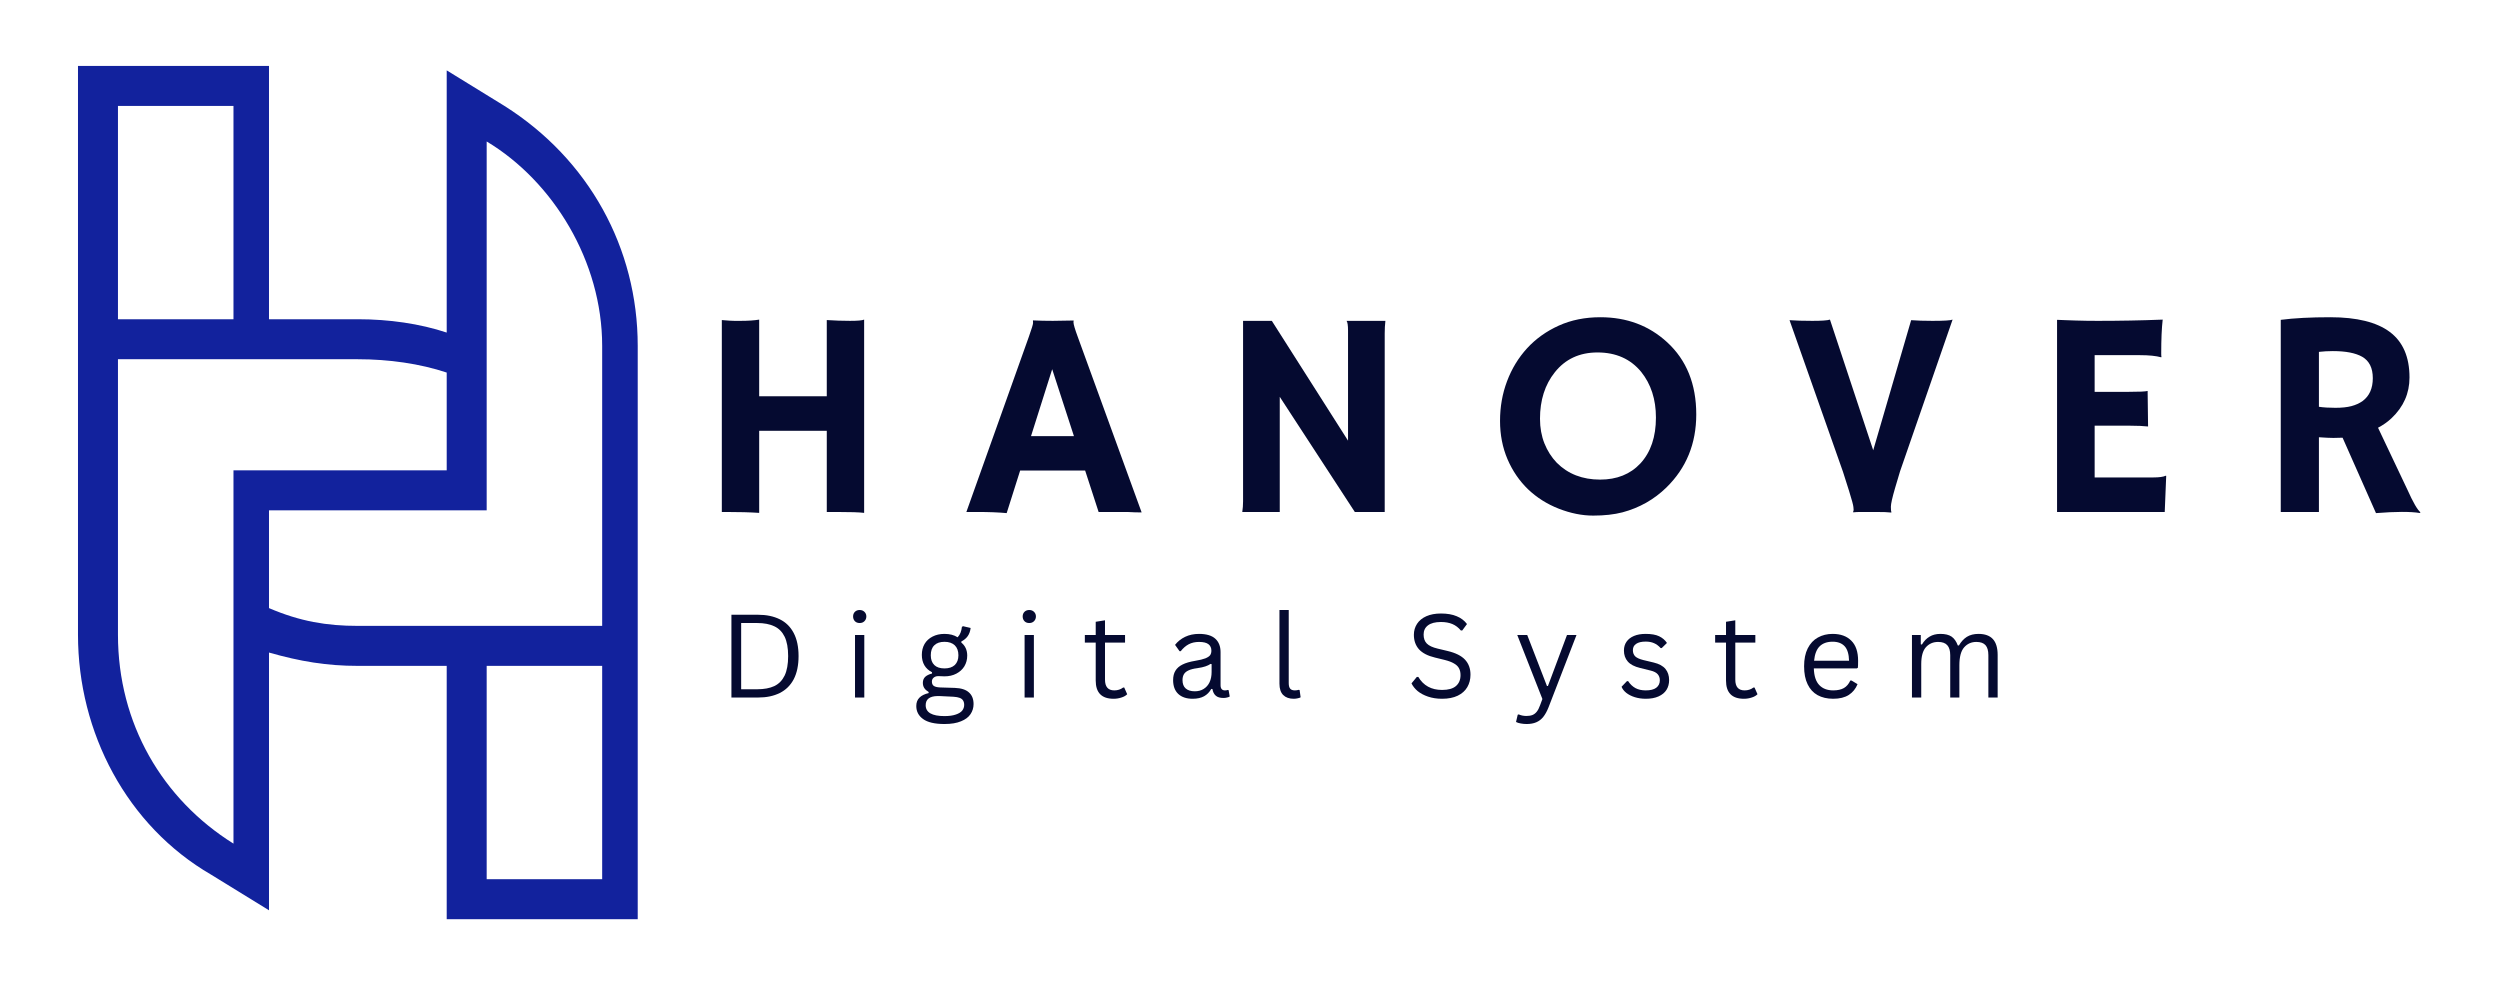
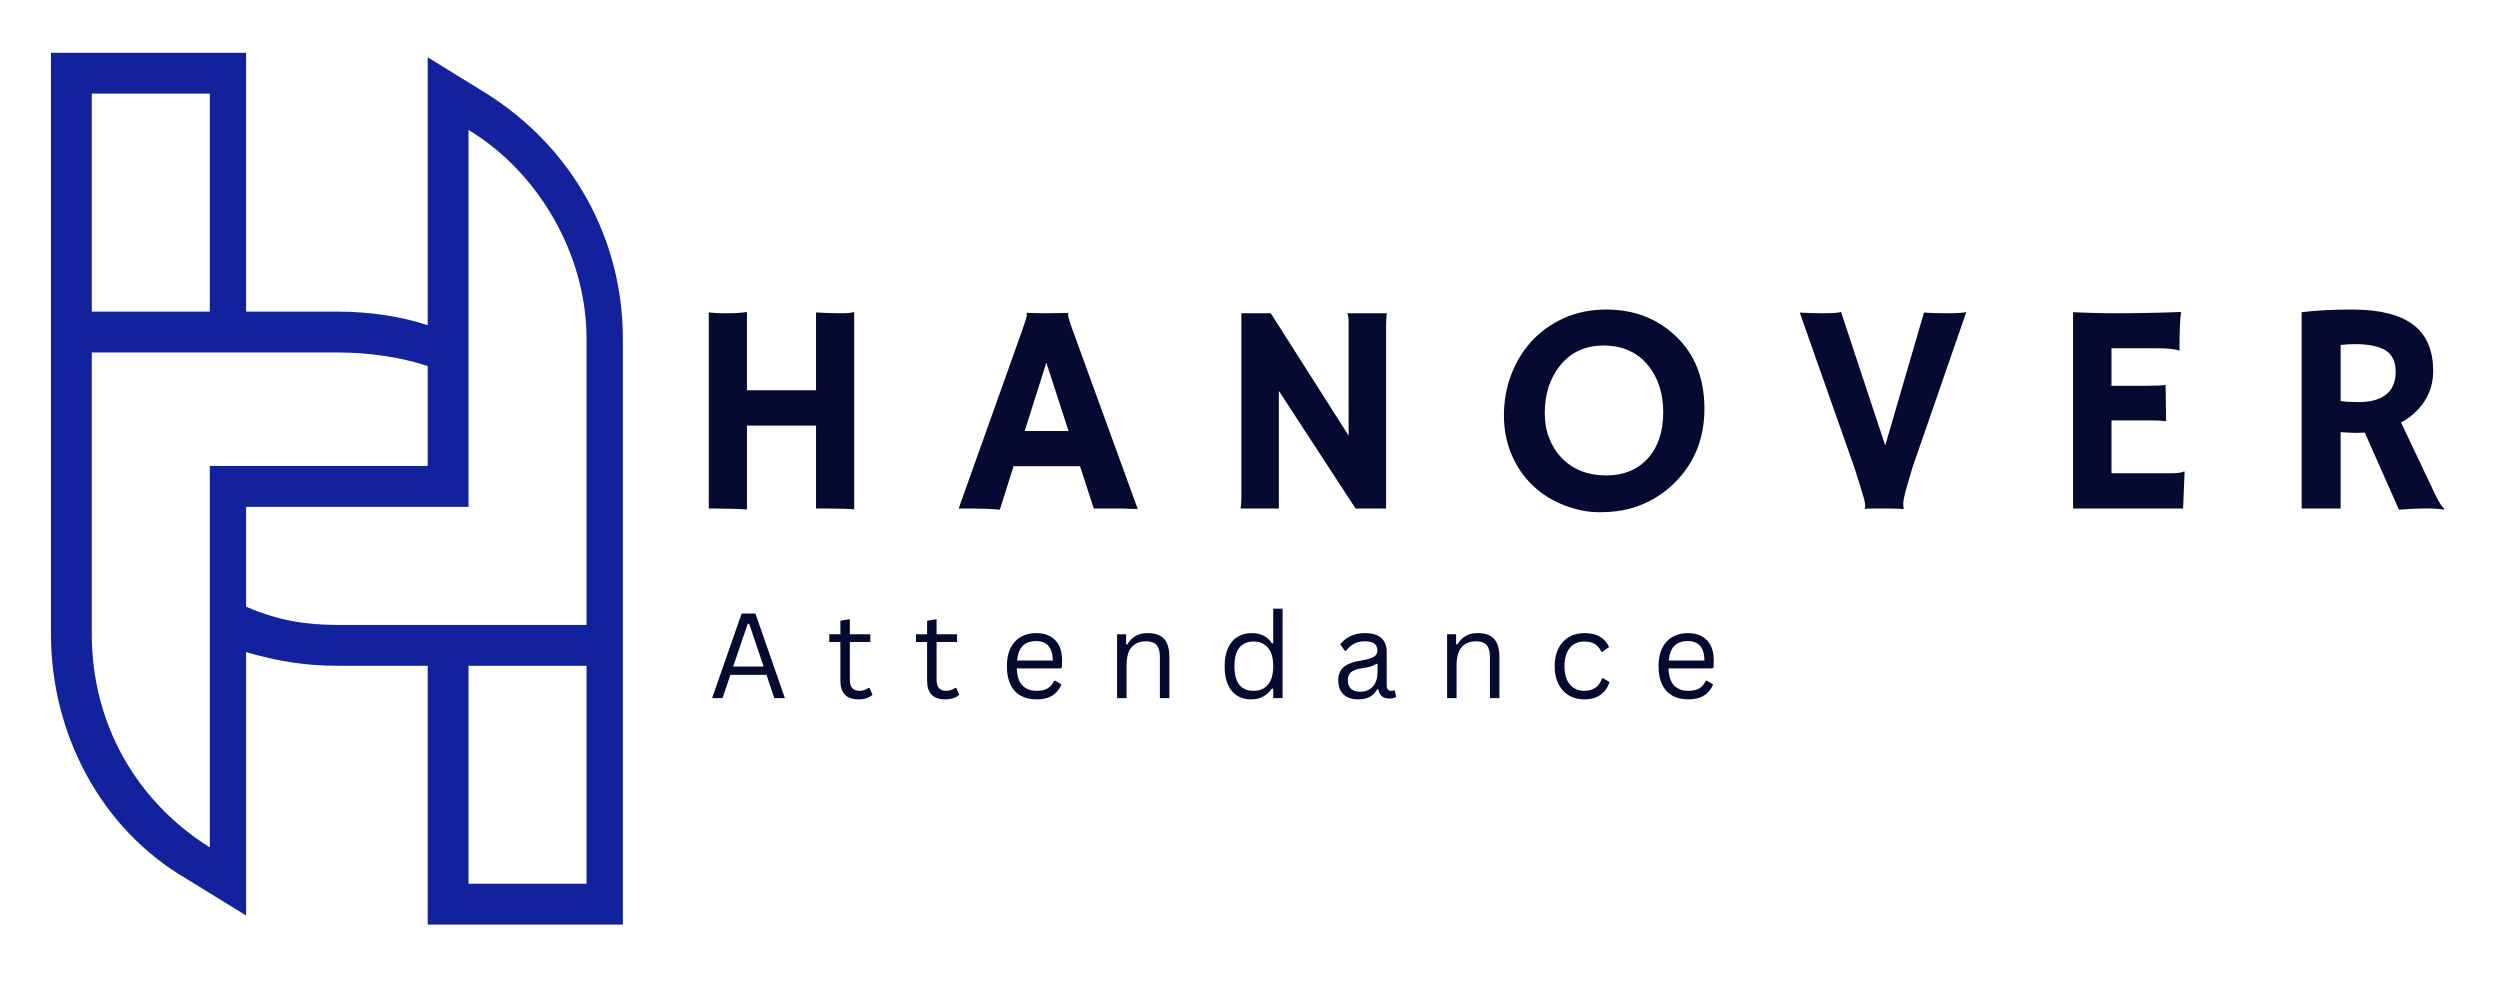
- <svg xmlns="http://www.w3.org/2000/svg" width="460" zoomAndPan="magnify" viewBox="0 0 345 135.478" height="180.638" preserveAspectRatio="xMidYMid meet" version="1.0" id="svg179">
+ <svg xmlns="http://www.w3.org/2000/svg" width="450.205" zoomAndPan="magnify" viewBox="0 0 337.654 132.478" height="176.638" preserveAspectRatio="xMidYMid meet" version="1.0" id="svg149">
  <defs id="defs7">
    <g id="g2" />
-     <clipPath id="64ad68d32f">
+     <clipPath id="75e2bf8416">
      <path d="m 17.617,104.387 h 77.25 v 117.75 h -77.25 z m 0,0" clip-rule="nonzero" id="path4" />
    </clipPath>
  </defs>
-   <g fill="#050a30" fill-opacity="1" id="g129">
-     <g transform="translate(191.792,191.5476)" id="g127">
-       <g id="g125" />
-     </g>
-   </g>
-   <g id="g1182" transform="translate(-6.858428,-95.28965)">
-     <g clip-path="url(#64ad68d32f)" id="g11">
+   <g id="g1038" transform="translate(-10.73973,-97.2602)">
+     <g clip-path="url(#75e2bf8416)" id="g11">
      <path fill="#12229d" d="m 74.02,165.715 v -33.73 11.039 -28.211 c 9.195,5.52 15.938,16.559 15.938,28.211 v 38.637 H 56.242 c -4.293,0 -7.969,-0.613 -12.262,-2.453 v -13.492 z m -30.039,19.625 v 35.57 l -7.969,-4.906 c -11.648,-6.746 -18.391,-19.625 -18.391,-33.117 v -78.5 h 26.359 v 34.957 h 12.262 c 4.289,0 8.582,0.613 12.262,1.84 V 105 l 7.969,4.906 c 11.648,7.359 18.391,19.625 18.391,33.117 v 79.113 H 68.504 V 187.18 H 56.242 c -4.293,0 -7.969,-0.613 -12.262,-1.84 z m -20.844,-45.996 h 15.941 v -29.438 H 23.137 Z m 45.367,7.359 c -3.68,-1.227 -7.973,-1.84 -12.262,-1.84 H 23.137 v 38.023 c 0,12.266 6.133,22.691 15.941,28.824 v -28.824 11.652 -34.344 c 9.809,0 19.617,0 29.426,0 z m 5.516,40.477 v 29.438 h 15.938 v -29.438 z m 0,0" fill-opacity="1" fill-rule="evenodd" id="path9" />
    </g>
    <g fill="#050a30" fill-opacity="1" id="g19">
      <g transform="translate(102.8604,165.9424)" id="g17">
        <g id="g15">
          <path d="M 8.766,0.125 C 7.492,0.039 5.988,0 4.25,0 H 3.609 v -26.484 c 0.82,0.074 1.406,0.109 1.75,0.109 h 0.812 c 1.039,0 1.906,-0.055 2.594,-0.172 v 10.578 h 9.328 v -10.516 c 1.094,0.074 2.16,0.109 3.203,0.109 1.039,0 1.691,-0.055 1.953,-0.172 V 0.125 C 22.613,0.039 21.359,0 19.484,0 H 18.094 V -11.203 H 8.766 Z m 0,0" id="path13" />
        </g>
      </g>
    </g>
    <g fill="#050a30" fill-opacity="1" id="g27">
      <g transform="translate(140.4358,165.9424)" id="g25">
        <g id="g23">
          <path d="M 5.344,0.156 C 4.195,0.051 2.863,0 1.344,0 h -1.562 l 8.625,-24.188 c 0.383,-1.082 0.578,-1.711 0.578,-1.891 0,-0.176 -0.008,-0.285 -0.016,-0.328 l 0.016,-0.031 c 0.863,0.043 1.773,0.062 2.734,0.062 0.789,0 1.742,-0.016 2.859,-0.047 l 0.016,0.047 c -0.023,0.055 -0.031,0.121 -0.031,0.203 0,0.262 0.195,0.934 0.594,2.016 L 23.969,0.062 C 23.695,0.051 23.383,0.047 23.031,0.047 23.031,0.047 22.688,0.031 22,0 21.664,0 21.367,0 21.109,0 H 18.031 l -1.859,-5.719 h -8.969 z m 9.281,-10.625 -3,-9.234 -2.922,9.234 z m 0,0" id="path21" />
        </g>
      </g>
    </g>
    <g fill="#050a30" fill-opacity="1" id="g35">
      <g transform="translate(174.6988,165.9424)" id="g33">
        <g id="g31">
          <path d="M 3.594,0 C 3.664,-0.445 3.703,-0.938 3.703,-1.469 V -26.375 h 3.969 L 18.188,-9.844 v -15.188 c 0,-0.727 -0.07,-1.176 -0.203,-1.344 h 5.359 c -0.062,0.523 -0.094,1.102 -0.094,1.734 V 0 H 19.125 L 8.766,-15.891 V 0 Z m 0,0" id="path29" />
        </g>
      </g>
    </g>
    <g fill="#050a30" fill-opacity="1" id="g43">
      <g transform="translate(212.1751,165.9424)" id="g41">
        <g id="g39">
          <path d="M 5.562,-3.125 C 4.363,-4.281 3.414,-5.664 2.719,-7.281 2.031,-8.895 1.688,-10.66 1.688,-12.578 c 0,-1.926 0.32,-3.75 0.969,-5.469 0.645,-1.719 1.566,-3.234 2.766,-4.547 1.207,-1.312 2.664,-2.352 4.375,-3.125 1.707,-0.77 3.617,-1.156 5.734,-1.156 3.645,0 6.719,1.152 9.219,3.453 2.676,2.461 4.016,5.777 4.016,9.953 0,4.043 -1.375,7.406 -4.125,10.094 -1.699,1.656 -3.715,2.797 -6.047,3.422 C 17.438,0.348 16.086,0.5 14.547,0.5 c -1.543,0 -3.125,-0.32 -4.75,-0.953 C 8.18,-1.086 6.77,-1.977 5.562,-3.125 Z m 1.641,-9.734 c 0,1.23 0.203,2.359 0.609,3.391 0.414,1.031 0.984,1.922 1.703,2.672 1.551,1.555 3.547,2.328 5.984,2.328 2.312,0 4.164,-0.742 5.562,-2.234 1.426,-1.551 2.141,-3.66 2.141,-6.328 0,-2.508 -0.68,-4.609 -2.031,-6.297 -1.469,-1.789 -3.48,-2.688 -6.031,-2.688 -2.48,0 -4.445,0.914 -5.891,2.734 -1.367,1.711 -2.047,3.852 -2.047,6.422 z m 0,0" id="path37" />
        </g>
      </g>
    </g>
    <g fill="#050a30" fill-opacity="1" id="g51">
      <g transform="translate(253.1422,165.9424)" id="g49">
        <g id="g47">
          <path d="M 14.703,0.078 C 14.273,0.023 13.578,0 12.609,0 H 10.438 C 10.07,0 9.75,0.016 9.469,0.047 L 9.438,0 c 0.051,-0.094 0.078,-0.195 0.078,-0.312 0,-0.125 -0.012,-0.25 -0.031,-0.375 -0.012,-0.133 -0.062,-0.375 -0.156,-0.719 C 9.234,-1.75 9.086,-2.242 8.891,-2.891 l -0.844,-2.656 -7.375,-20.922 c 0.82,0.062 1.867,0.094 3.141,0.094 1.27,0 2.082,-0.055 2.438,-0.172 l 5.969,18.031 5.234,-17.953 c 0.789,0.062 1.77,0.094 2.938,0.094 1.582,0 2.508,-0.055 2.781,-0.172 l -7.25,20.938 c 0,0 -0.23,0.773 -0.688,2.312 -0.387,1.324 -0.578,2.184 -0.578,2.578 0,0.387 0.023,0.633 0.078,0.734 z m 0,0" id="path45" />
        </g>
      </g>
    </g>
    <g fill="#050a30" fill-opacity="1" id="g59">
      <g transform="translate(287.3259,165.9424)" id="g57">
        <g id="g55">
          <path d="M 16.688,-4.766 C 17.5,-4.766 18.066,-4.844 18.391,-5 L 18.469,-4.984 18.266,0 H 3.406 v -26.516 c 0.363,0.023 0.766,0.039 1.203,0.047 l 1.375,0.047 C 6.91,-26.391 7.914,-26.375 9,-26.375 c 3.031,0 6.023,-0.055 8.984,-0.172 -0.137,1.168 -0.203,2.727 -0.203,4.672 0,0.211 0.008,0.367 0.031,0.469 l -0.031,0.062 c -0.699,-0.195 -1.68,-0.297 -2.938,-0.297 h -6.25 v 5.062 h 4.703 c 1.445,0 2.316,-0.039 2.609,-0.125 l 0.062,4.906 c -0.637,-0.07 -1.453,-0.109 -2.453,-0.109 H 8.594 v 7.141 z m 0,0" id="path53" />
        </g>
      </g>
    </g>
    <g fill="#050a30" fill-opacity="1" id="g67">
      <g transform="translate(318.1972,165.9424)" id="g65">
        <g id="g63">
          <path d="m 11.938,-10.25 c -0.398,0.023 -0.82,0.031 -1.266,0.031 -0.449,0 -1.117,-0.031 -2,-0.094 V 0 H 3.406 v -26.516 c 1.852,-0.238 4.129,-0.359 6.828,-0.359 3.676,0 6.414,0.68 8.219,2.031 1.812,1.355 2.719,3.449 2.719,6.281 0,2.188 -0.828,4.062 -2.484,5.625 -0.543,0.512 -1.164,0.949 -1.859,1.312 L 20.875,-3.094 c 0.789,1.762 1.395,2.809 1.812,3.141 l -0.094,0.094 C 21.312,-0.066 19.297,-0.062 16.547,0.156 Z m -1.328,-11.953 c -0.68,0 -1.324,0.039 -1.938,0.109 v 7.578 c 0.645,0.094 1.406,0.141 2.281,0.141 0.875,0 1.609,-0.078 2.203,-0.234 C 13.75,-14.766 14.266,-15 14.703,-15.312 c 0.938,-0.695 1.406,-1.75 1.406,-3.156 0,-1.406 -0.492,-2.391 -1.469,-2.953 -0.918,-0.52 -2.262,-0.781 -4.031,-0.781 z m 0,0" id="path61" />
        </g>
      </g>
    </g>
    <g fill="#050a30" fill-opacity="1" id="g75">
-       <g transform="translate(106.0605,191.5476)" id="g73">
+       <g transform="translate(106.4681,191.5476)" id="g73">
        <g id="g71">
-           <path d="m 5.422,-11.422 c 1.156,0 2.148,0.211 2.984,0.625 0.832,0.406 1.473,1.039 1.922,1.891 C 10.773,-8.062 11,-7 11,-5.719 11,-4.438 10.773,-3.367 10.328,-2.516 9.879,-1.672 9.238,-1.039 8.406,-0.625 7.57,-0.207 6.578,0 5.422,0 h -3.688 v -11.422 z m -0.125,10.281 c 0.945,0 1.734,-0.145 2.359,-0.438 0.625,-0.301 1.098,-0.785 1.422,-1.453 C 9.398,-3.707 9.562,-4.602 9.562,-5.719 9.562,-6.832 9.398,-7.723 9.078,-8.391 8.754,-9.055 8.281,-9.535 7.656,-9.828 7.031,-10.129 6.242,-10.281 5.297,-10.281 h -2.219 v 9.141 z m 0,0" id="path69" />
+           <path d="M 10.281,0 H 8.844 L 7.797,-3.141 h -4.875 L 1.859,0 H 0.453 L 4.438,-11.422 h 1.859 z m -5.016,-10.047 -1.969,5.781 H 7.406 l -1.953,-5.781 z m 0,0" id="path69" />
        </g>
      </g>
    </g>
    <g fill="#050a30" fill-opacity="1" id="g83">
-       <g transform="translate(123.3502,191.5476)" id="g81">
+       <g transform="translate(122.3518,191.5476)" id="g81">
        <g id="g79">
-           <path d="m 2.141,-10.281 c -0.273,0 -0.492,-0.082 -0.656,-0.25 -0.168,-0.176 -0.25,-0.395 -0.25,-0.656 0,-0.258 0.082,-0.473 0.25,-0.641 0.164,-0.164 0.383,-0.25 0.656,-0.25 0.27,0 0.488,0.086 0.656,0.25 0.176,0.168 0.266,0.383 0.266,0.641 0,0.262 -0.09,0.48 -0.266,0.656 -0.168,0.168 -0.387,0.25 -0.656,0.25 z M 1.5,0 V -8.625 H 2.781 V 0 Z m 0,0" id="path77" />
+           <path d="m 5.828,-1.375 0.406,0.922 C 6.035,-0.254 5.77,-0.102 5.438,0 5.102,0.113 4.742,0.172 4.359,0.172 c -1.648,0 -2.469,-0.836 -2.469,-2.516 v -5.234 h -1.5 V -8.625 h 1.5 v -1.828 l 1.281,-0.203 V -8.625 H 5.938 v 1.047 H 3.172 v 5.109 c 0,0.992 0.426,1.484 1.281,1.484 0.469,0 0.875,-0.129 1.219,-0.391 z m 0,0" id="path77" />
        </g>
      </g>
    </g>
    <g fill="#050a30" fill-opacity="1" id="g91">
-       <g transform="translate(132.7746,191.5476)" id="g89">
+       <g transform="translate(134.0647,191.5476)" id="g89">
        <g id="g87">
-           <path d="m 4.438,3.656 c -1.355,0 -2.344,-0.23 -2.969,-0.688 -0.625,-0.449 -0.938,-1.047 -0.938,-1.797 0,-0.48 0.145,-0.867 0.438,-1.156 0.289,-0.289 0.711,-0.5 1.266,-0.625 v -0.156 C 1.973,-0.922 1.773,-1.098 1.641,-1.297 1.504,-1.504 1.438,-1.75 1.438,-2.031 c 0,-0.332 0.102,-0.602 0.312,-0.812 0.219,-0.207 0.535,-0.363 0.953,-0.469 v -0.172 c -0.938,-0.488 -1.406,-1.289 -1.406,-2.406 0,-0.562 0.125,-1.062 0.375,-1.5 0.258,-0.438 0.625,-0.773 1.094,-1.016 0.477,-0.25 1.031,-0.375 1.656,-0.375 0.727,0 1.332,0.156 1.812,0.469 0.188,-0.195 0.32,-0.41 0.406,-0.641 0.094,-0.238 0.156,-0.504 0.188,-0.797 l 0.156,-0.094 1.047,0.25 c -0.055,0.438 -0.184,0.809 -0.391,1.109 -0.211,0.305 -0.508,0.555 -0.891,0.75 v 0.156 c 0.27,0.219 0.473,0.48 0.609,0.781 0.133,0.293 0.203,0.633 0.203,1.016 0,0.543 -0.133,1.031 -0.391,1.469 -0.262,0.43 -0.633,0.766 -1.109,1.016 -0.469,0.25 -1.016,0.375 -1.641,0.375 -0.074,0 -0.203,-0.004 -0.391,-0.016 -0.211,-0.008 -0.359,-0.016 -0.453,-0.016 -0.273,0 -0.492,0.074 -0.656,0.219 -0.156,0.137 -0.234,0.312 -0.234,0.531 0,0.273 0.082,0.469 0.25,0.594 0.176,0.125 0.469,0.199 0.875,0.219 l 2.031,0.062 c 0.883,0.031 1.535,0.242 1.953,0.625 0.426,0.375 0.641,0.91 0.641,1.609 0,0.508 -0.141,0.973 -0.422,1.391 -0.273,0.414 -0.711,0.742 -1.312,0.984 -0.594,0.25 -1.352,0.375 -2.266,0.375 z M 4.422,-4.016 c 0.613,0 1.086,-0.156 1.422,-0.469 0.332,-0.32 0.5,-0.77 0.5,-1.344 0,-0.594 -0.168,-1.051 -0.5,-1.375 C 5.508,-7.523 5.035,-7.688 4.422,-7.688 c -0.617,0 -1.086,0.164 -1.406,0.484 -0.324,0.312 -0.484,0.773 -0.484,1.375 0,0.574 0.16,1.023 0.484,1.344 0.32,0.312 0.789,0.469 1.406,0.469 z M 4.438,2.562 C 5.07,2.562 5.594,2.488 6,2.344 6.406,2.207 6.695,2.023 6.875,1.797 7.051,1.566 7.141,1.305 7.141,1.016 7.141,0.766 7.086,0.562 6.984,0.406 6.891,0.25 6.734,0.129 6.516,0.047 6.305,-0.035 6.02,-0.086 5.656,-0.109 l -1.938,-0.094 H 3.453 c -1.086,0.023 -1.625,0.441 -1.625,1.266 0,1 0.867,1.5 2.609,1.5 z m 0,0" id="path85" />
+           <path d="m 5.828,-1.375 0.406,0.922 C 6.035,-0.254 5.77,-0.102 5.438,0 5.102,0.113 4.742,0.172 4.359,0.172 c -1.648,0 -2.469,-0.836 -2.469,-2.516 v -5.234 h -1.5 V -8.625 h 1.5 v -1.828 l 1.281,-0.203 V -8.625 H 5.938 v 1.047 H 3.172 v 5.109 c 0,0.992 0.426,1.484 1.281,1.484 0.469,0 0.875,-0.129 1.219,-0.391 z m 0,0" id="path85" />
        </g>
      </g>
    </g>
    <g fill="#050a30" fill-opacity="1" id="g99">
-       <g transform="translate(146.7525,191.5476)" id="g97">
+       <g transform="translate(145.7776,191.5476)" id="g97">
        <g id="g95">
-           <path d="m 2.141,-10.281 c -0.273,0 -0.492,-0.082 -0.656,-0.25 -0.168,-0.176 -0.25,-0.395 -0.25,-0.656 0,-0.258 0.082,-0.473 0.25,-0.641 0.164,-0.164 0.383,-0.25 0.656,-0.25 0.27,0 0.488,0.086 0.656,0.25 0.176,0.168 0.266,0.383 0.266,0.641 0,0.262 -0.09,0.48 -0.266,0.656 -0.168,0.168 -0.387,0.25 -0.656,0.25 z M 1.5,0 V -8.625 H 2.781 V 0 Z m 0,0" id="path93" />
+           <path d="M 8.219,-4.016 H 2.297 c 0.031,1.043 0.281,1.809 0.75,2.297 0.469,0.492 1.109,0.734 1.922,0.734 0.613,0 1.109,-0.109 1.484,-0.328 0.375,-0.219 0.664,-0.562 0.875,-1.031 H 7.5 l 0.828,0.5 c -0.25,0.625 -0.652,1.121 -1.203,1.484 -0.555,0.355 -1.273,0.531 -2.156,0.531 -0.836,0 -1.555,-0.168 -2.156,-0.5 -0.594,-0.332 -1.055,-0.832 -1.375,-1.5 C 1.113,-2.492 0.953,-3.32 0.953,-4.312 c 0,-0.977 0.164,-1.801 0.5,-2.469 0.344,-0.676 0.812,-1.176 1.406,-1.5 0.594,-0.332 1.27,-0.5 2.031,-0.5 1.102,0 1.961,0.312 2.578,0.938 0.625,0.617 0.938,1.539 0.938,2.766 0,0.48 -0.012,0.805 -0.031,0.969 z m -1.062,-1.062 c -0.023,-0.914 -0.227,-1.582 -0.609,-2 -0.387,-0.414 -0.938,-0.625 -1.656,-0.625 -0.762,0 -1.355,0.211 -1.781,0.625 -0.43,0.418 -0.688,1.086 -0.781,2 z m 0,0" id="path93" />
        </g>
      </g>
    </g>
    <g fill="#050a30" fill-opacity="1" id="g107">
-       <g transform="translate(156.1769,191.5476)" id="g105">
+       <g transform="translate(160.1148,191.5476)" id="g105">
        <g id="g103">
-           <path d="m 5.828,-1.375 0.406,0.922 C 6.035,-0.254 5.77,-0.102 5.438,0 5.102,0.113 4.742,0.172 4.359,0.172 c -1.648,0 -2.469,-0.836 -2.469,-2.516 v -5.234 h -1.5 V -8.625 h 1.5 v -1.828 l 1.281,-0.203 V -8.625 H 5.938 v 1.047 H 3.172 v 5.109 c 0,0.992 0.426,1.484 1.281,1.484 0.469,0 0.875,-0.129 1.219,-0.391 z m 0,0" id="path101" />
+           <path d="m 1.5,0 v -8.625 h 1.219 v 1.359 l 0.156,0.031 c 0.289,-0.5 0.656,-0.879 1.094,-1.141 0.445,-0.27 0.992,-0.406 1.641,-0.406 1.031,0 1.781,0.266 2.25,0.797 0.469,0.523 0.703,1.336 0.703,2.438 V 0 H 7.281 v -5.516 c 0,-0.52 -0.07,-0.938 -0.203,-1.25 C 6.953,-7.086 6.75,-7.316 6.469,-7.453 6.188,-7.598 5.82,-7.672 5.375,-7.672 c -0.781,0 -1.414,0.258 -1.891,0.766 -0.469,0.512 -0.703,1.34 -0.703,2.484 V 0 Z m 0,0" id="path101" />
        </g>
      </g>
    </g>
    <g fill="#050a30" fill-opacity="1" id="g115">
-       <g transform="translate(167.8898,191.5476)" id="g113">
+       <g transform="translate(175.1863,191.5476)" id="g113">
        <g id="g111">
-           <path d="m 3.562,0.172 c -0.855,0 -1.523,-0.223 -2,-0.672 -0.469,-0.445 -0.703,-1.082 -0.703,-1.906 0,-0.508 0.102,-0.938 0.312,-1.281 0.207,-0.352 0.531,-0.641 0.969,-0.859 0.445,-0.227 1.031,-0.398 1.75,-0.516 0.625,-0.102 1.098,-0.219 1.422,-0.344 0.32,-0.133 0.539,-0.281 0.656,-0.438 0.113,-0.164 0.172,-0.375 0.172,-0.625 0,-0.383 -0.137,-0.68 -0.406,-0.891 C 5.461,-7.566 5.031,-7.672 4.438,-7.672 3.883,-7.672 3.406,-7.562 3,-7.344 2.602,-7.133 2.238,-6.816 1.906,-6.391 H 1.75 l -0.625,-0.875 C 1.488,-7.734 1.953,-8.102 2.516,-8.375 3.078,-8.645 3.719,-8.781 4.438,-8.781 c 1.02,0 1.77,0.227 2.25,0.672 0.477,0.438 0.719,1.055 0.719,1.844 v 4.562 c 0,0.48 0.203,0.719 0.609,0.719 0.133,0 0.266,-0.02 0.391,-0.062 l 0.109,0.031 0.156,0.875 C 8.578,-0.078 8.453,-0.031 8.297,0 8.141,0.039 7.984,0.062 7.828,0.062 7.348,0.062 6.988,-0.039 6.75,-0.25 6.508,-0.457 6.352,-0.766 6.281,-1.172 L 6.125,-1.188 c -0.25,0.449 -0.586,0.789 -1,1.016 -0.418,0.227 -0.938,0.344 -1.562,0.344 z m 0.281,-1.031 c 0.477,0 0.891,-0.109 1.234,-0.328 0.352,-0.219 0.625,-0.523 0.812,-0.922 0.188,-0.406 0.281,-0.875 0.281,-1.406 v -1.094 L 6.031,-4.641 c -0.199,0.137 -0.438,0.25 -0.719,0.344 -0.273,0.094 -0.652,0.18 -1.141,0.25 -0.5,0.062 -0.902,0.168 -1.203,0.312 -0.293,0.137 -0.5,0.312 -0.625,0.531 -0.125,0.219 -0.188,0.484 -0.188,0.797 0,0.512 0.145,0.898 0.438,1.156 0.301,0.262 0.719,0.391 1.25,0.391 z m 0,0" id="path109" />
+           <path d="m 4.469,0.172 c -0.688,0 -1.297,-0.168 -1.828,-0.5 -0.531,-0.332 -0.949,-0.832 -1.25,-1.5 -0.293,-0.664 -0.438,-1.492 -0.438,-2.484 0,-0.977 0.156,-1.801 0.469,-2.469 0.312,-0.676 0.738,-1.176 1.281,-1.5 0.551,-0.332 1.191,-0.5 1.922,-0.5 0.57,0 1.086,0.109 1.547,0.328 0.457,0.211 0.848,0.562 1.172,1.062 l 0.172,-0.031 v -4.656 H 8.781 V 0 H 7.516 V -1.266 L 7.344,-1.297 C 7.062,-0.867 6.68,-0.516 6.203,-0.234 5.723,0.035 5.145,0.172 4.469,0.172 Z M 4.875,-0.984 c 0.801,0 1.441,-0.27 1.922,-0.812 0.477,-0.551 0.719,-1.391 0.719,-2.516 0,-1.125 -0.242,-1.957 -0.719,-2.5 C 6.316,-7.363 5.676,-7.641 4.875,-7.641 c -0.836,0 -1.477,0.273 -1.922,0.812 -0.449,0.531 -0.672,1.371 -0.672,2.516 0,2.219 0.863,3.328 2.594,3.328 z m 0,0" id="path109" />
        </g>
      </g>
    </g>
    <g fill="#050a30" fill-opacity="1" id="g123">
-       <g transform="translate(181.9537,191.5476)" id="g121">
+       <g transform="translate(190.6248,191.5476)" id="g121">
        <g id="g119">
-           <path d="M 3.438,0.172 C 2.82,0.172 2.336,0 1.984,-0.344 1.641,-0.695 1.469,-1.219 1.469,-1.906 V -12.078 H 2.75 V -2 c 0,0.367 0.066,0.625 0.203,0.781 0.133,0.156 0.348,0.234 0.641,0.234 0.176,0 0.359,-0.023 0.547,-0.078 L 4.25,-1.031 l 0.141,1 C 4.297,0.031 4.16,0.078 3.984,0.109 3.816,0.148 3.633,0.172 3.438,0.172 Z m 0,0" id="path117" />
+           <path d="m 3.562,0.172 c -0.855,0 -1.523,-0.223 -2,-0.672 -0.469,-0.445 -0.703,-1.082 -0.703,-1.906 0,-0.508 0.102,-0.938 0.312,-1.281 0.207,-0.352 0.531,-0.641 0.969,-0.859 0.445,-0.227 1.031,-0.398 1.75,-0.516 0.625,-0.102 1.098,-0.219 1.422,-0.344 0.32,-0.133 0.539,-0.281 0.656,-0.438 0.113,-0.164 0.172,-0.375 0.172,-0.625 0,-0.383 -0.137,-0.68 -0.406,-0.891 C 5.461,-7.566 5.031,-7.672 4.438,-7.672 3.883,-7.672 3.406,-7.562 3,-7.344 2.602,-7.133 2.238,-6.816 1.906,-6.391 H 1.75 l -0.625,-0.875 C 1.488,-7.734 1.953,-8.102 2.516,-8.375 3.078,-8.645 3.719,-8.781 4.438,-8.781 c 1.02,0 1.77,0.227 2.25,0.672 0.477,0.438 0.719,1.055 0.719,1.844 v 4.562 c 0,0.48 0.203,0.719 0.609,0.719 0.133,0 0.266,-0.02 0.391,-0.062 l 0.109,0.031 0.156,0.875 C 8.578,-0.078 8.453,-0.031 8.297,0 8.141,0.039 7.984,0.062 7.828,0.062 7.348,0.062 6.988,-0.039 6.75,-0.25 6.508,-0.457 6.352,-0.766 6.281,-1.172 L 6.125,-1.188 c -0.25,0.449 -0.586,0.789 -1,1.016 -0.418,0.227 -0.938,0.344 -1.562,0.344 z m 0.281,-1.031 c 0.477,0 0.891,-0.109 1.234,-0.328 0.352,-0.219 0.625,-0.523 0.812,-0.922 0.188,-0.406 0.281,-0.875 0.281,-1.406 v -1.094 L 6.031,-4.641 c -0.199,0.137 -0.438,0.25 -0.719,0.344 -0.273,0.094 -0.652,0.18 -1.141,0.25 -0.5,0.062 -0.902,0.168 -1.203,0.312 -0.293,0.137 -0.5,0.312 -0.625,0.531 -0.125,0.219 -0.188,0.484 -0.188,0.797 0,0.512 0.145,0.898 0.438,1.156 0.301,0.262 0.719,0.391 1.25,0.391 z m 0,0" id="path117" />
        </g>
      </g>
    </g>
-     <g fill="#050a30" fill-opacity="1" id="g137">
-       <g transform="translate(200.8649,191.5476)" id="g135">
-         <g id="g133">
-           <path d="M 5,0.172 C 4.281,0.172 3.633,0.07 3.062,-0.125 2.488,-0.32 2.008,-0.578 1.625,-0.891 1.25,-1.211 0.969,-1.566 0.781,-1.953 L 1.516,-2.844 H 1.719 C 2.426,-1.645 3.52,-1.047 5,-1.047 c 0.852,0 1.488,-0.176 1.906,-0.531 0.426,-0.363 0.641,-0.867 0.641,-1.516 0,-0.375 -0.074,-0.691 -0.219,-0.953 -0.137,-0.258 -0.367,-0.477 -0.688,-0.656 -0.312,-0.188 -0.742,-0.348 -1.281,-0.484 L 4.016,-5.516 C 3.023,-5.754 2.289,-6.133 1.812,-6.656 c -0.469,-0.531 -0.703,-1.195 -0.703,-2 0,-0.562 0.145,-1.066 0.438,-1.516 0.289,-0.445 0.719,-0.797 1.281,-1.047 0.562,-0.25 1.234,-0.375 2.016,-0.375 0.863,0 1.586,0.125 2.172,0.375 0.594,0.242 1.066,0.602 1.422,1.078 L 7.781,-9.25 h -0.188 c -0.336,-0.406 -0.727,-0.703 -1.172,-0.891 -0.449,-0.188 -0.977,-0.281 -1.578,-0.281 -0.793,0 -1.391,0.156 -1.797,0.469 -0.398,0.305 -0.594,0.727 -0.594,1.266 0,0.523 0.145,0.934 0.438,1.234 0.301,0.305 0.801,0.539 1.5,0.703 l 1.375,0.328 c 1.102,0.262 1.906,0.664 2.406,1.203 0.5,0.543 0.75,1.23 0.75,2.062 0,0.648 -0.148,1.219 -0.438,1.719 C 8.191,-0.938 7.75,-0.539 7.156,-0.25 6.57,0.031 5.852,0.172 5,0.172 Z m 0,0" id="path131" />
+     <g fill="#050a30" fill-opacity="1" id="g131">
+       <g transform="translate(204.6887,191.5476)" id="g129">
+         <g id="g127">
+           <path d="m 1.5,0 v -8.625 h 1.219 v 1.359 l 0.156,0.031 c 0.289,-0.5 0.656,-0.879 1.094,-1.141 0.445,-0.27 0.992,-0.406 1.641,-0.406 1.031,0 1.781,0.266 2.25,0.797 0.469,0.523 0.703,1.336 0.703,2.438 V 0 H 7.281 v -5.516 c 0,-0.52 -0.07,-0.938 -0.203,-1.25 C 6.953,-7.086 6.75,-7.316 6.469,-7.453 6.188,-7.598 5.82,-7.672 5.375,-7.672 c -0.781,0 -1.414,0.258 -1.891,0.766 -0.469,0.512 -0.703,1.34 -0.703,2.484 V 0 Z m 0,0" id="path125" />
        </g>
      </g>
    </g>
-     <g fill="#050a30" fill-opacity="1" id="g145">
-       <g transform="translate(215.8036,191.5476)" id="g143">
-         <g id="g141">
-           <path d="M 1.734,3.656 C 1.441,3.656 1.164,3.629 0.906,3.578 0.656,3.535 0.441,3.469 0.266,3.375 L 0.5,2.375 0.641,2.328 c 0.125,0.062 0.281,0.113 0.469,0.156 0.188,0.039 0.379,0.062 0.578,0.062 C 2.031,2.547 2.316,2.5 2.547,2.406 2.773,2.312 2.973,2.156 3.141,1.938 3.305,1.727 3.457,1.43 3.594,1.047 L 3.906,0.203 0.438,-8.625 h 1.375 l 2.719,7.031 h 0.141 l 2.625,-7.031 h 1.312 L 4.75,1.359 C 4.531,1.91 4.285,2.352 4.016,2.688 3.742,3.02 3.422,3.266 3.047,3.422 2.68,3.578 2.242,3.656 1.734,3.656 Z m 0,0" id="path139" />
+     <g fill="#050a30" fill-opacity="1" id="g139">
+       <g transform="translate(219.7602,191.5476)" id="g137">
+         <g id="g135">
+           <path d="M 4.953,0.172 C 4.191,0.172 3.508,0 2.906,-0.344 2.301,-0.695 1.82,-1.211 1.469,-1.891 1.125,-2.566 0.953,-3.375 0.953,-4.312 c 0,-0.938 0.172,-1.742 0.516,-2.422 0.352,-0.676 0.832,-1.188 1.438,-1.531 0.602,-0.344 1.285,-0.516 2.047,-0.516 0.906,0 1.629,0.172 2.172,0.516 0.539,0.344 0.93,0.805 1.172,1.375 l -0.875,0.625 H 7.266 C 7.035,-6.742 6.734,-7.094 6.359,-7.312 5.992,-7.531 5.523,-7.641 4.953,-7.641 c -0.531,0 -1,0.125 -1.406,0.375 -0.398,0.25 -0.711,0.625 -0.938,1.125 -0.219,0.5 -0.328,1.109 -0.328,1.828 0,0.719 0.109,1.328 0.328,1.828 0.227,0.5 0.539,0.875 0.938,1.125 0.406,0.25 0.875,0.375 1.406,0.375 0.594,0 1.086,-0.133 1.484,-0.406 0.395,-0.27 0.703,-0.695 0.922,-1.281 H 7.531 l 0.828,0.5 c -0.219,0.719 -0.621,1.293 -1.203,1.719 -0.574,0.418 -1.309,0.625 -2.203,0.625 z m 0,0" id="path133" />
        </g>
      </g>
    </g>
-     <g fill="#050a30" fill-opacity="1" id="g153">
-       <g transform="translate(230.0393,191.5476)" id="g151">
-         <g id="g149">
-           <path d="m 3.938,0.172 c -0.543,0 -1.047,-0.074 -1.516,-0.219 C 1.961,-0.191 1.57,-0.391 1.25,-0.641 c -0.312,-0.25 -0.531,-0.531 -0.656,-0.844 l 0.75,-0.781 H 1.5 c 0.281,0.43 0.617,0.75 1.016,0.969 0.395,0.211 0.867,0.312 1.422,0.312 0.633,0 1.113,-0.117 1.438,-0.359 0.332,-0.25 0.5,-0.598 0.5,-1.047 C 5.875,-2.723 5.773,-3 5.578,-3.219 5.379,-3.445 5.055,-3.613 4.609,-3.719 L 3.156,-4.078 C 2.375,-4.266 1.805,-4.562 1.453,-4.969 1.098,-5.375 0.922,-5.879 0.922,-6.484 c 0,-0.469 0.117,-0.875 0.359,-1.219 C 1.52,-8.047 1.863,-8.312 2.312,-8.5 c 0.445,-0.188 0.984,-0.281 1.609,-0.281 0.789,0 1.41,0.109 1.859,0.328 0.457,0.219 0.816,0.527 1.078,0.922 l -0.719,0.703 H 5.984 C 5.703,-7.141 5.398,-7.363 5.078,-7.5 4.754,-7.645 4.367,-7.719 3.922,-7.719 c -0.574,0 -1.012,0.105 -1.312,0.312 -0.305,0.199 -0.453,0.492 -0.453,0.875 0,0.344 0.102,0.625 0.312,0.844 0.219,0.211 0.594,0.383 1.125,0.516 l 1.438,0.344 c 0.75,0.18 1.289,0.477 1.625,0.891 0.332,0.406 0.5,0.918 0.5,1.531 0,0.512 -0.121,0.961 -0.359,1.344 C 6.555,-0.676 6.191,-0.375 5.703,-0.156 5.223,0.062 4.633,0.172 3.938,0.172 Z m 0,0" id="path147" />
-         </g>
-       </g>
-     </g>
-     <g fill="#050a30" fill-opacity="1" id="g161">
-       <g transform="translate(243.1581,191.5476)" id="g159">
-         <g id="g157">
-           <path d="m 5.828,-1.375 0.406,0.922 C 6.035,-0.254 5.77,-0.102 5.438,0 5.102,0.113 4.742,0.172 4.359,0.172 c -1.648,0 -2.469,-0.836 -2.469,-2.516 v -5.234 h -1.5 V -8.625 h 1.5 v -1.828 l 1.281,-0.203 V -8.625 H 5.938 v 1.047 H 3.172 v 5.109 c 0,0.992 0.426,1.484 1.281,1.484 0.469,0 0.875,-0.129 1.219,-0.391 z m 0,0" id="path155" />
-         </g>
-       </g>
-     </g>
-     <g fill="#050a30" fill-opacity="1" id="g169">
-       <g transform="translate(254.871,191.5476)" id="g167">
-         <g id="g165">
-           <path d="M 8.219,-4.016 H 2.297 c 0.031,1.043 0.281,1.809 0.75,2.297 0.469,0.492 1.109,0.734 1.922,0.734 0.613,0 1.109,-0.109 1.484,-0.328 0.375,-0.219 0.664,-0.562 0.875,-1.031 H 7.5 l 0.828,0.5 c -0.25,0.625 -0.652,1.121 -1.203,1.484 -0.555,0.355 -1.273,0.531 -2.156,0.531 -0.836,0 -1.555,-0.168 -2.156,-0.5 -0.594,-0.332 -1.055,-0.832 -1.375,-1.5 C 1.113,-2.492 0.953,-3.32 0.953,-4.312 c 0,-0.977 0.164,-1.801 0.5,-2.469 0.344,-0.676 0.812,-1.176 1.406,-1.5 0.594,-0.332 1.27,-0.5 2.031,-0.5 1.102,0 1.961,0.312 2.578,0.938 0.625,0.617 0.938,1.539 0.938,2.766 0,0.48 -0.012,0.805 -0.031,0.969 z m -1.062,-1.062 c -0.023,-0.914 -0.227,-1.582 -0.609,-2 -0.387,-0.414 -0.938,-0.625 -1.656,-0.625 -0.762,0 -1.355,0.211 -1.781,0.625 -0.43,0.418 -0.688,1.086 -0.781,2 z m 0,0" id="path163" />
-         </g>
-       </g>
-     </g>
-     <g fill="#050a30" fill-opacity="1" id="g177">
-       <g transform="translate(269.2083,191.5476)" id="g175">
-         <g id="g173">
-           <path d="m 1.5,0 v -8.625 h 1.219 v 1.281 L 2.875,-7.312 c 0.289,-0.488 0.645,-0.852 1.062,-1.094 0.414,-0.25 0.91,-0.375 1.484,-0.375 0.664,0 1.18,0.125 1.547,0.375 0.363,0.25 0.648,0.656 0.859,1.219 h 0.156 c 0.301,-0.52 0.664,-0.914 1.094,-1.188 0.438,-0.27 0.973,-0.406 1.609,-0.406 0.883,0 1.547,0.242 1.984,0.719 0.438,0.48 0.656,1.211 0.656,2.188 V 0 h -1.281 v -5.844 c 0,-0.625 -0.133,-1.082 -0.391,-1.375 -0.262,-0.301 -0.684,-0.453 -1.266,-0.453 -0.688,0 -1.25,0.25 -1.688,0.75 -0.438,0.5 -0.656,1.324 -0.656,2.469 V 0 H 6.781 v -5.844 c 0,-0.625 -0.137,-1.082 -0.406,-1.375 -0.262,-0.301 -0.684,-0.453 -1.266,-0.453 -0.688,0 -1.25,0.246 -1.688,0.734 C 2.992,-6.457 2.781,-5.676 2.781,-4.594 V 0 Z m 0,0" id="path171" />
+     <g fill="#050a30" fill-opacity="1" id="g147">
+       <g transform="translate(233.7928,191.5476)" id="g145">
+         <g id="g143">
+           <path d="M 8.219,-4.016 H 2.297 c 0.031,1.043 0.281,1.809 0.75,2.297 0.469,0.492 1.109,0.734 1.922,0.734 0.613,0 1.109,-0.109 1.484,-0.328 0.375,-0.219 0.664,-0.562 0.875,-1.031 H 7.5 l 0.828,0.5 c -0.25,0.625 -0.652,1.121 -1.203,1.484 -0.555,0.355 -1.273,0.531 -2.156,0.531 -0.836,0 -1.555,-0.168 -2.156,-0.5 -0.594,-0.332 -1.055,-0.832 -1.375,-1.5 C 1.113,-2.492 0.953,-3.32 0.953,-4.312 c 0,-0.977 0.164,-1.801 0.5,-2.469 0.344,-0.676 0.812,-1.176 1.406,-1.5 0.594,-0.332 1.27,-0.5 2.031,-0.5 1.102,0 1.961,0.312 2.578,0.938 0.625,0.617 0.938,1.539 0.938,2.766 0,0.48 -0.012,0.805 -0.031,0.969 z m -1.062,-1.062 c -0.023,-0.914 -0.227,-1.582 -0.609,-2 -0.387,-0.414 -0.938,-0.625 -1.656,-0.625 -0.762,0 -1.355,0.211 -1.781,0.625 -0.43,0.418 -0.688,1.086 -0.781,2 z m 0,0" id="path141" />
        </g>
      </g>
    </g>
  </g>
</svg>
